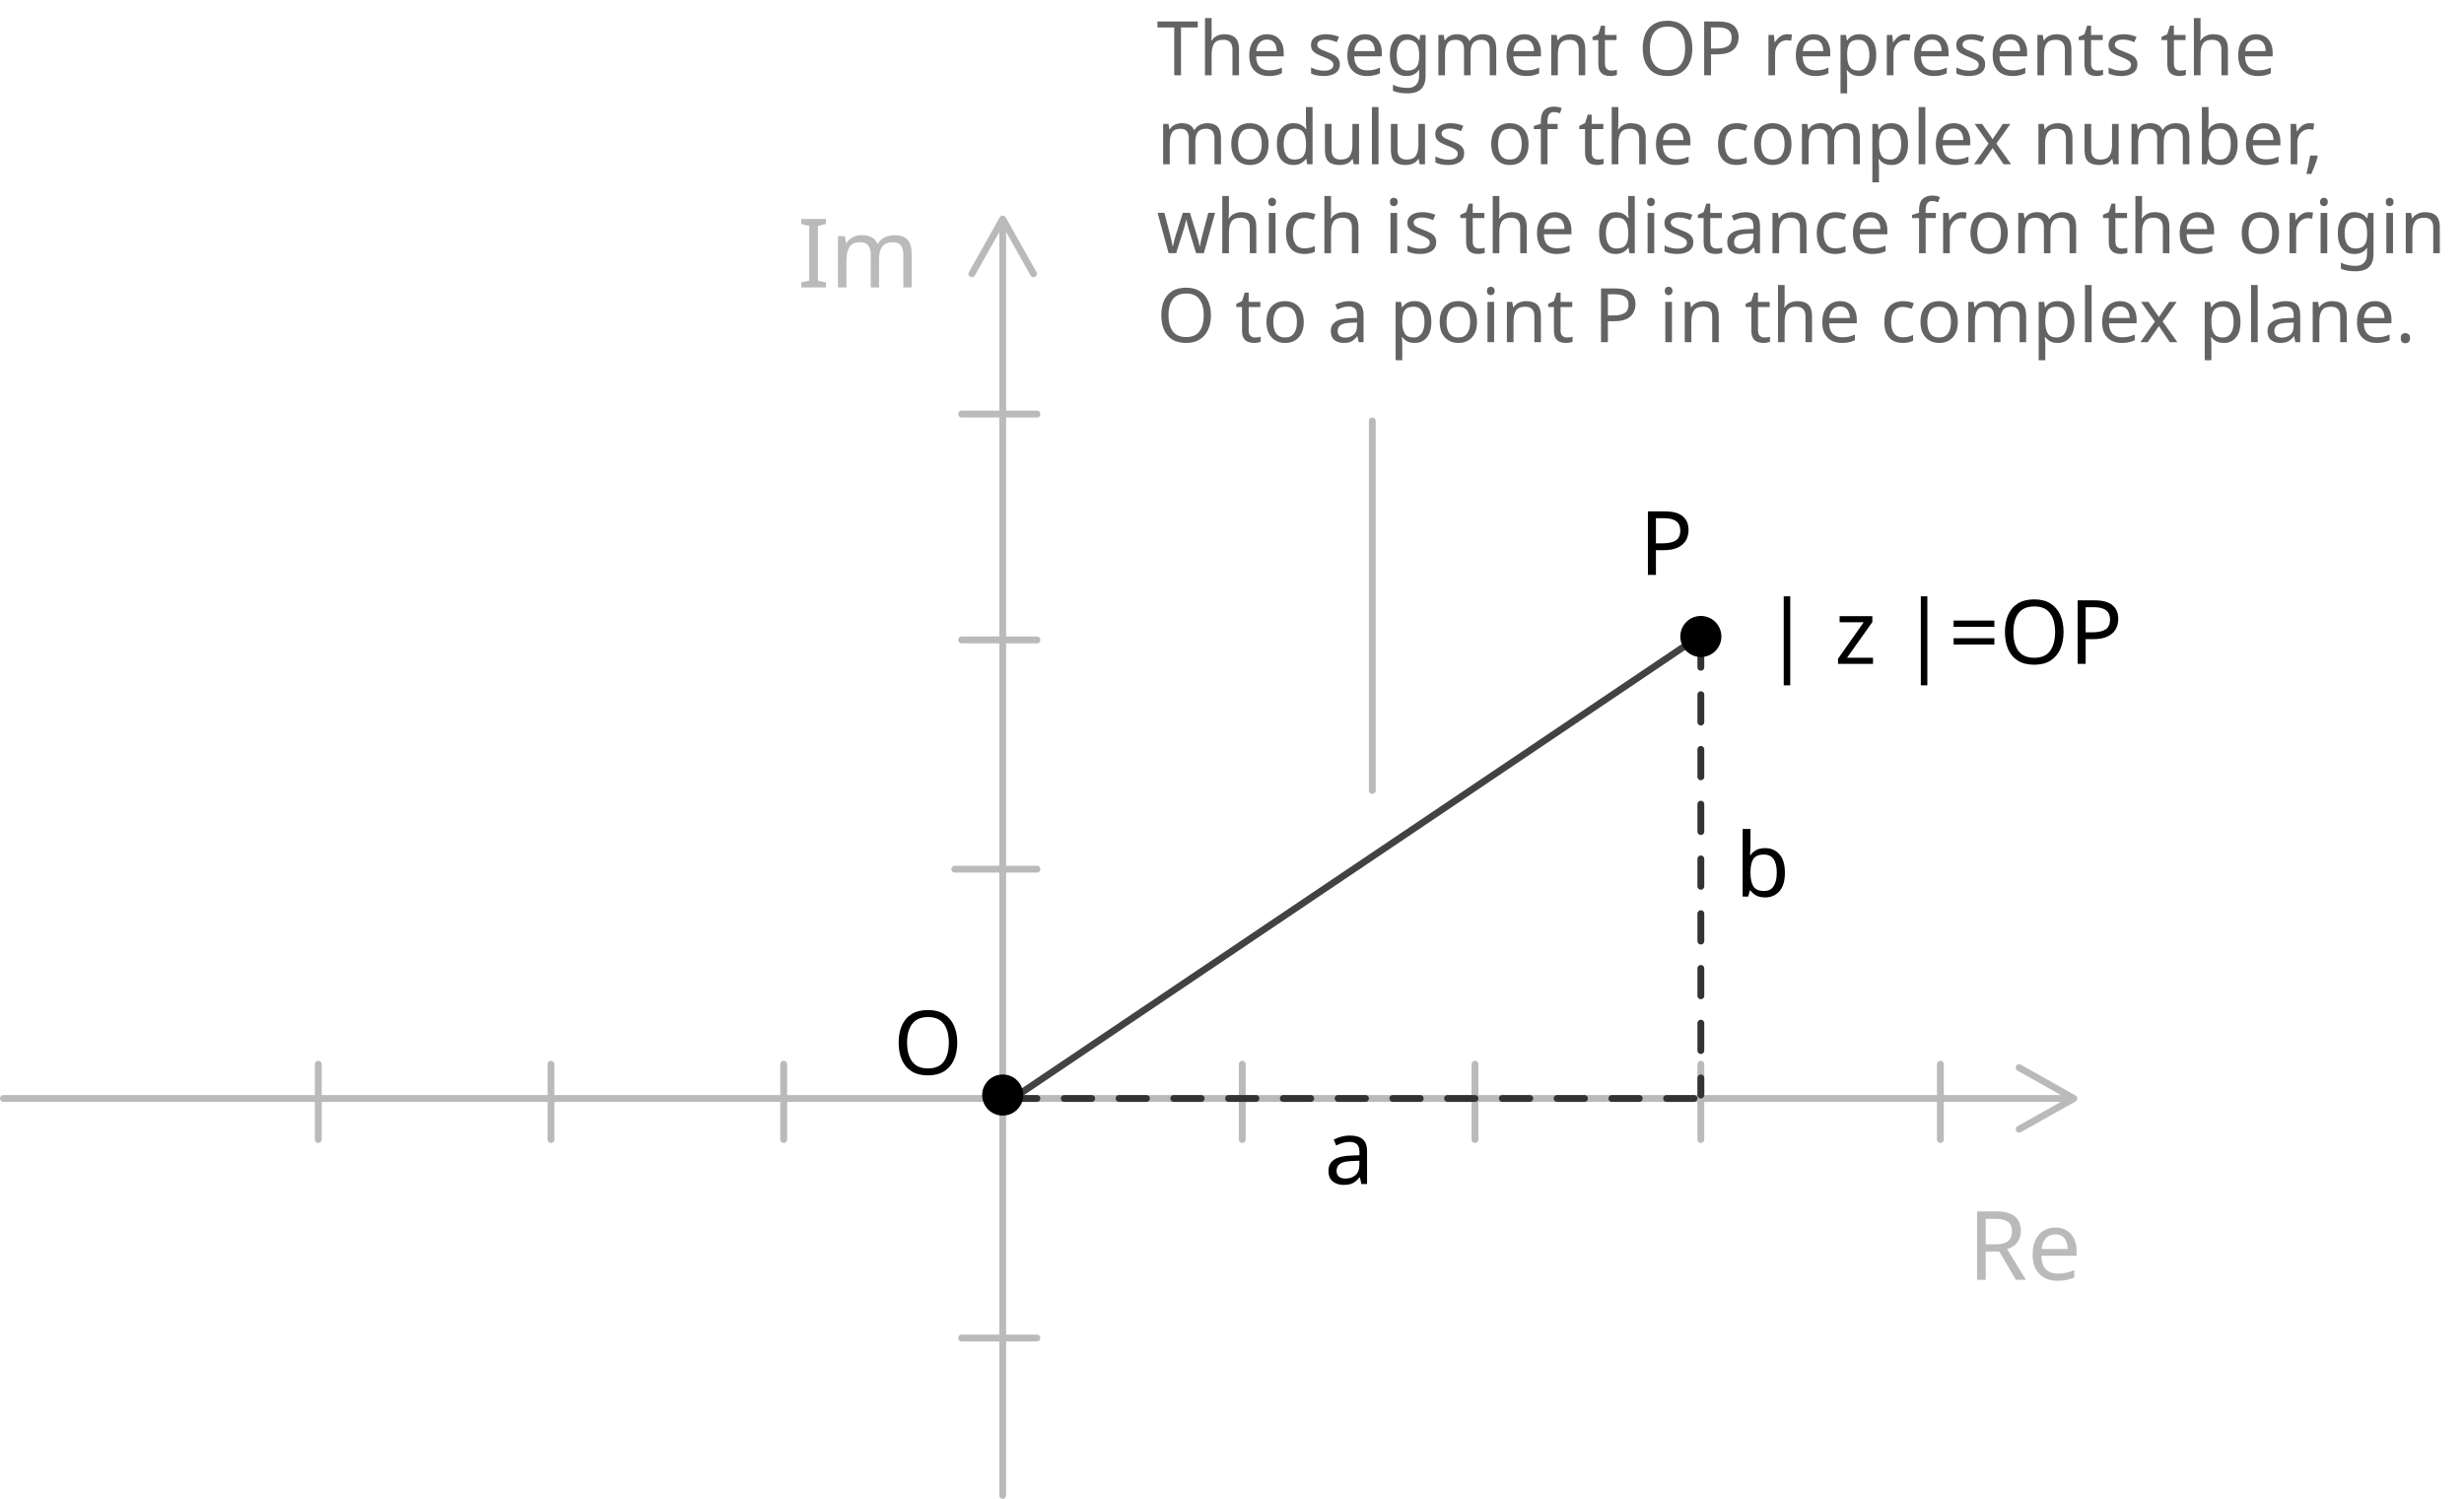
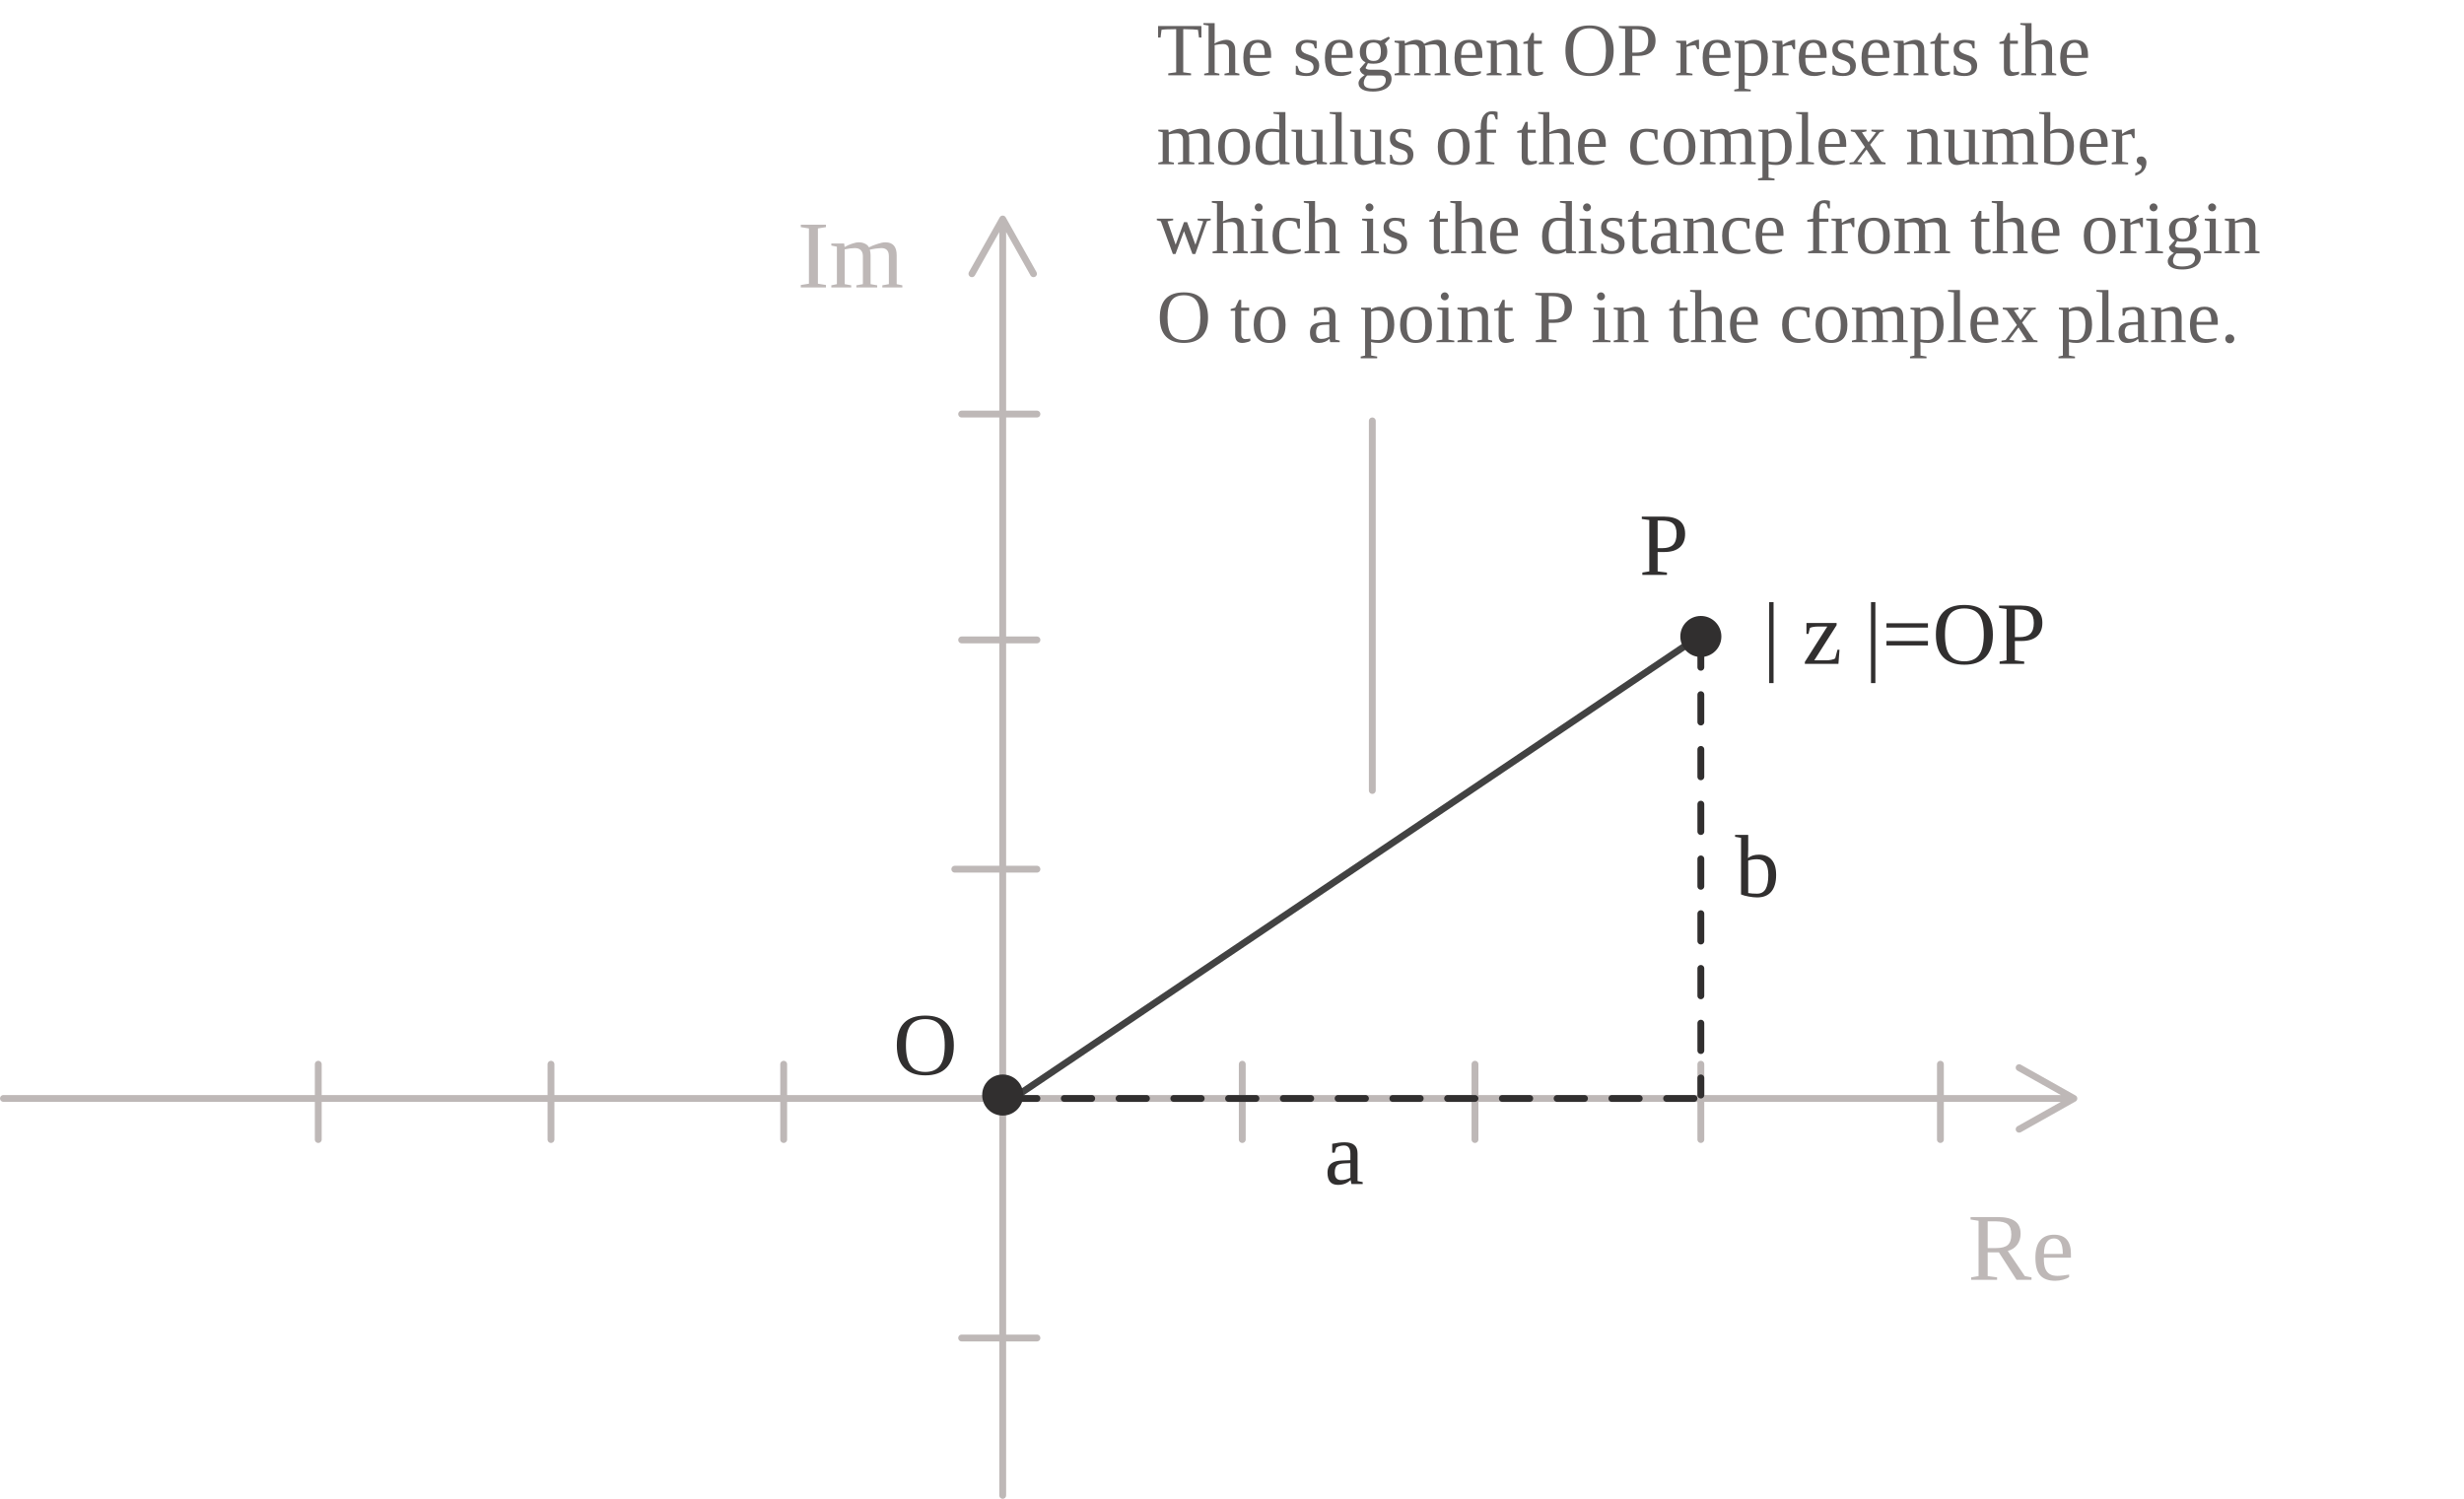
<svg xmlns="http://www.w3.org/2000/svg" width="360px" height="219px" viewBox="0 0 360 219" version="1.1">
-   <g id="NEW-Complex-Numbers" stroke="none" stroke-width="1" fill="none" fill-rule="evenodd">
-     <g id="Group-4" transform="translate(0.5, 0)">
-       <text id="The-segment-OP-repre" font-family="Geist-Regular, Geist" font-size="11" font-weight="normal" line-spacing="13" fill="#636363">
+   <g stroke="none" stroke-width="1" fill="none" fill-rule="evenodd">
+     <g transform="translate(0.5, 0)">
+       <text font-size="11" font-weight="normal" line-spacing="13" fill="#636060">
        <tspan x="168.5" y="11">The segment OP represents the </tspan>
        <tspan x="168.5" y="24">modulus of the complex number, </tspan>
        <tspan x="168.5" y="37">which is the distance from the origin </tspan>
        <tspan x="168.5" y="50">O to a point P in the complex plane.</tspan>
      </text>
-       <line x1="200" y1="61.5" x2="200" y2="115.5" id="Line-3" stroke="#BABABA" stroke-linecap="round" stroke-linejoin="round" />
-       <path id="Line" d="M146.382,31.677 L146.436,31.755 L150.936,39.755 C151.071,39.996 150.986,40.3 150.745,40.436 C150.531,40.556 150.267,40.502 150.115,40.32 L150.064,40.245 L146.5,33.908 L146.5,218.5 C146.5,218.776 146.276,219 146,219 C145.755,219 145.55,218.823 145.508,218.59 L145.5,218.5 L145.5,33.908 L141.936,40.245 C141.815,40.459 141.561,40.55 141.337,40.473 L141.255,40.436 C141.041,40.315 140.95,40.061 141.027,39.837 L141.064,39.755 L145.564,31.755 C145.739,31.443 146.165,31.417 146.382,31.677 Z" fill="#BABABA" fill-rule="nonzero" />
-       <path id="Line-2" d="M294.663,155.527 L294.745,155.564 L302.745,160.064 C303.057,160.239 303.083,160.665 302.823,160.882 L302.745,160.936 L294.745,165.436 C294.504,165.571 294.2,165.486 294.064,165.245 C293.944,165.031 293.998,164.767 294.18,164.615 L294.255,164.564 L300.591,161 L0,161 C-0.276,161 -0.5,160.776 -0.5,160.5 C-0.5,160.255 -0.323,160.05 -0.09,160.008 L0,160 L300.591,160 L294.255,156.436 C294.041,156.315 293.95,156.061 294.027,155.837 L294.064,155.755 C294.185,155.541 294.439,155.45 294.663,155.527 Z" fill="#BABABA" fill-rule="nonzero" />
-       <line x1="146" y1="161.5" x2="247" y2="93.5" id="Line-4" stroke="#424242" stroke-linecap="round" stroke-linejoin="round" />
-       <line x1="181" y1="155.5" x2="181" y2="166.5" id="Line-3" stroke="#BABABA" stroke-linecap="round" stroke-linejoin="round" />
-       <line x1="215" y1="155.5" x2="215" y2="166.5" id="Line-3" stroke="#BABABA" stroke-linecap="round" stroke-linejoin="round" />
-       <line x1="248" y1="155.5" x2="248" y2="166.5" id="Line-3" stroke="#BABABA" stroke-linecap="round" stroke-linejoin="round" />
-       <line x1="283" y1="155.5" x2="283" y2="166.5" id="Line-3" stroke="#BABABA" stroke-linecap="round" stroke-linejoin="round" />
-       <line x1="46" y1="155.5" x2="46" y2="166.5" id="Line-3" stroke="#BABABA" stroke-linecap="round" stroke-linejoin="round" />
-       <line x1="80" y1="155.5" x2="80" y2="166.5" id="Line-3" stroke="#BABABA" stroke-linecap="round" stroke-linejoin="round" />
-       <line x1="114" y1="155.5" x2="114" y2="166.5" id="Line-3" stroke="#BABABA" stroke-linecap="round" stroke-linejoin="round" />
-       <line x1="145.5" y1="88" x2="145.5" y2="99" id="Line-3" stroke="#BABABA" stroke-linecap="round" stroke-linejoin="round" transform="translate(145.5, 93.5) rotate(90) translate(-145.5, -93.5) " />
-       <line x1="145" y1="121" x2="145" y2="133" id="Line-3" stroke="#BABABA" stroke-linecap="round" stroke-linejoin="round" transform="translate(145, 127) rotate(90) translate(-145, -127) " />
-       <line x1="145.5" y1="190" x2="145.5" y2="201" id="Line-3" stroke="#BABABA" stroke-linecap="round" stroke-linejoin="round" transform="translate(145.5, 195.5) rotate(90) translate(-145.5, -195.5) " />
-       <line x1="145.5" y1="55" x2="145.5" y2="66" id="Line-3" stroke="#BABABA" stroke-linecap="round" stroke-linejoin="round" transform="translate(145.5, 60.5) rotate(90) translate(-145.5, -60.5) " />
-       <path d="M147,160.5 L180.5,160.5 L248,160.5" id="Line-5" stroke="#333333" stroke-linecap="round" stroke-linejoin="round" stroke-dasharray="4" />
-       <path d="M248,93.5 L248,121 L248,132 L248,160" id="Line-5" stroke="#333333" stroke-linecap="round" stroke-linejoin="round" stroke-dasharray="4" />
-       <text id="|-z-|=OP" font-family="Geist-Regular, Geist" font-size="13" font-weight="normal" fill="#000000">
+       <line x1="200" y1="61.5" x2="200" y2="115.5" stroke="#BEB8B7" stroke-linecap="round" stroke-linejoin="round" />
+       <path d="M146.382,31.677 L146.436,31.755 L150.936,39.755 C151.071,39.996 150.986,40.3 150.745,40.436 C150.531,40.556 150.267,40.502 150.115,40.32 L150.064,40.245 L146.5,33.908 L146.5,218.5 C146.5,218.776 146.276,219 146,219 C145.755,219 145.55,218.823 145.508,218.59 L145.5,218.5 L145.5,33.908 L141.936,40.245 C141.815,40.459 141.561,40.55 141.337,40.473 L141.255,40.436 C141.041,40.315 140.95,40.061 141.027,39.837 L141.064,39.755 L145.564,31.755 C145.739,31.443 146.165,31.417 146.382,31.677 Z" fill="#BEB8B7" fill-rule="nonzero" />
+       <path d="M294.663,155.527 L294.745,155.564 L302.745,160.064 C303.057,160.239 303.083,160.665 302.823,160.882 L302.745,160.936 L294.745,165.436 C294.504,165.571 294.2,165.486 294.064,165.245 C293.944,165.031 293.998,164.767 294.18,164.615 L294.255,164.564 L300.591,161 L0,161 C-0.276,161 -0.5,160.776 -0.5,160.5 C-0.5,160.255 -0.323,160.05 -0.09,160.008 L0,160 L300.591,160 L294.255,156.436 C294.041,156.315 293.95,156.061 294.027,155.837 L294.064,155.755 C294.185,155.541 294.439,155.45 294.663,155.527 Z" fill="#BEB8B7" fill-rule="nonzero" />
+       <line x1="146" y1="161.5" x2="247" y2="93.5" stroke="#424242" stroke-linecap="round" stroke-linejoin="round" />
+       <line x1="181" y1="155.5" x2="181" y2="166.5" stroke="#BEB8B7" stroke-linecap="round" stroke-linejoin="round" />
+       <line x1="215" y1="155.5" x2="215" y2="166.5" stroke="#BEB8B7" stroke-linecap="round" stroke-linejoin="round" />
+       <line x1="248" y1="155.5" x2="248" y2="166.5" stroke="#BEB8B7" stroke-linecap="round" stroke-linejoin="round" />
+       <line x1="283" y1="155.5" x2="283" y2="166.5" stroke="#BEB8B7" stroke-linecap="round" stroke-linejoin="round" />
+       <line x1="46" y1="155.5" x2="46" y2="166.5" stroke="#BEB8B7" stroke-linecap="round" stroke-linejoin="round" />
+       <line x1="80" y1="155.5" x2="80" y2="166.5" stroke="#BEB8B7" stroke-linecap="round" stroke-linejoin="round" />
+       <line x1="114" y1="155.5" x2="114" y2="166.5" stroke="#BEB8B7" stroke-linecap="round" stroke-linejoin="round" />
+       <line x1="145.5" y1="88" x2="145.5" y2="99" stroke="#BEB8B7" stroke-linecap="round" stroke-linejoin="round" transform="translate(145.5, 93.5) rotate(90) translate(-145.5, -93.5) " />
+       <line x1="145" y1="121" x2="145" y2="133" stroke="#BEB8B7" stroke-linecap="round" stroke-linejoin="round" transform="translate(145, 127) rotate(90) translate(-145, -127) " />
+       <line x1="145.5" y1="190" x2="145.5" y2="201" stroke="#BEB8B7" stroke-linecap="round" stroke-linejoin="round" transform="translate(145.5, 195.5) rotate(90) translate(-145.5, -195.5) " />
+       <line x1="145.5" y1="55" x2="145.5" y2="66" stroke="#BEB8B7" stroke-linecap="round" stroke-linejoin="round" transform="translate(145.5, 60.5) rotate(90) translate(-145.5, -60.5) " />
+       <path d="M147,160.5 L180.5,160.5 L248,160.5" stroke="#312f2f" stroke-linecap="round" stroke-linejoin="round" stroke-dasharray="4" />
+       <path d="M248,93.5 L248,121 L248,132 L248,160" stroke="#312f2f" stroke-linecap="round" stroke-linejoin="round" stroke-dasharray="4" />
+       <text font-size="13" font-weight="normal" fill="#312f2f">
        <tspan x="257" y="97">| z |=OP</tspan>
      </text>
-       <text id="P" font-family="Geist-Regular, Geist" font-size="13" font-weight="normal" fill="#000000">
+       <text font-size="13" font-weight="normal" fill="#312f2f">
        <tspan x="239" y="84">P</tspan>
      </text>
-       <text id="O" font-family="Geist-Regular, Geist" font-size="13" font-weight="normal" fill="#000000">
+       <text font-size="13" font-weight="normal" fill="#312f2f">
        <tspan x="130" y="157">O</tspan>
      </text>
-       <text id="Im" font-family="Geist-Regular, Geist" font-size="14" font-weight="normal" fill="#BABABA">
+       <text font-size="14" font-weight="normal" fill="#BEB8B7">
        <tspan x="116" y="42">Im</tspan>
      </text>
-       <text id="Re" font-family="Geist-Regular, Geist" font-size="14" font-weight="normal" fill="#BABABA">
+       <text font-size="14" font-weight="normal" fill="#BEB8B7">
        <tspan x="287" y="187">Re</tspan>
      </text>
-       <text id="a" font-family="Geist-Regular, Geist" font-size="13" font-weight="normal" fill="#000000">
+       <text font-size="13" font-weight="normal" fill="#312f2f">
        <tspan x="193" y="173">a</tspan>
      </text>
-       <text id="b" font-family="Geist-Regular, Geist" font-size="13" font-weight="normal" fill="#000000">
+       <text font-size="13" font-weight="normal" fill="#312f2f">
        <tspan x="253" y="131">b</tspan>
      </text>
-       <circle id="Oval" fill="#000000" cx="248" cy="93" r="3" />
-       <circle id="Oval" fill="#000000" cx="146" cy="160" r="3" />
+       <circle fill="#312f2f" cx="248" cy="93" r="3" />
+       <circle fill="#312f2f" cx="146" cy="160" r="3" />
    </g>
  </g>
</svg>
